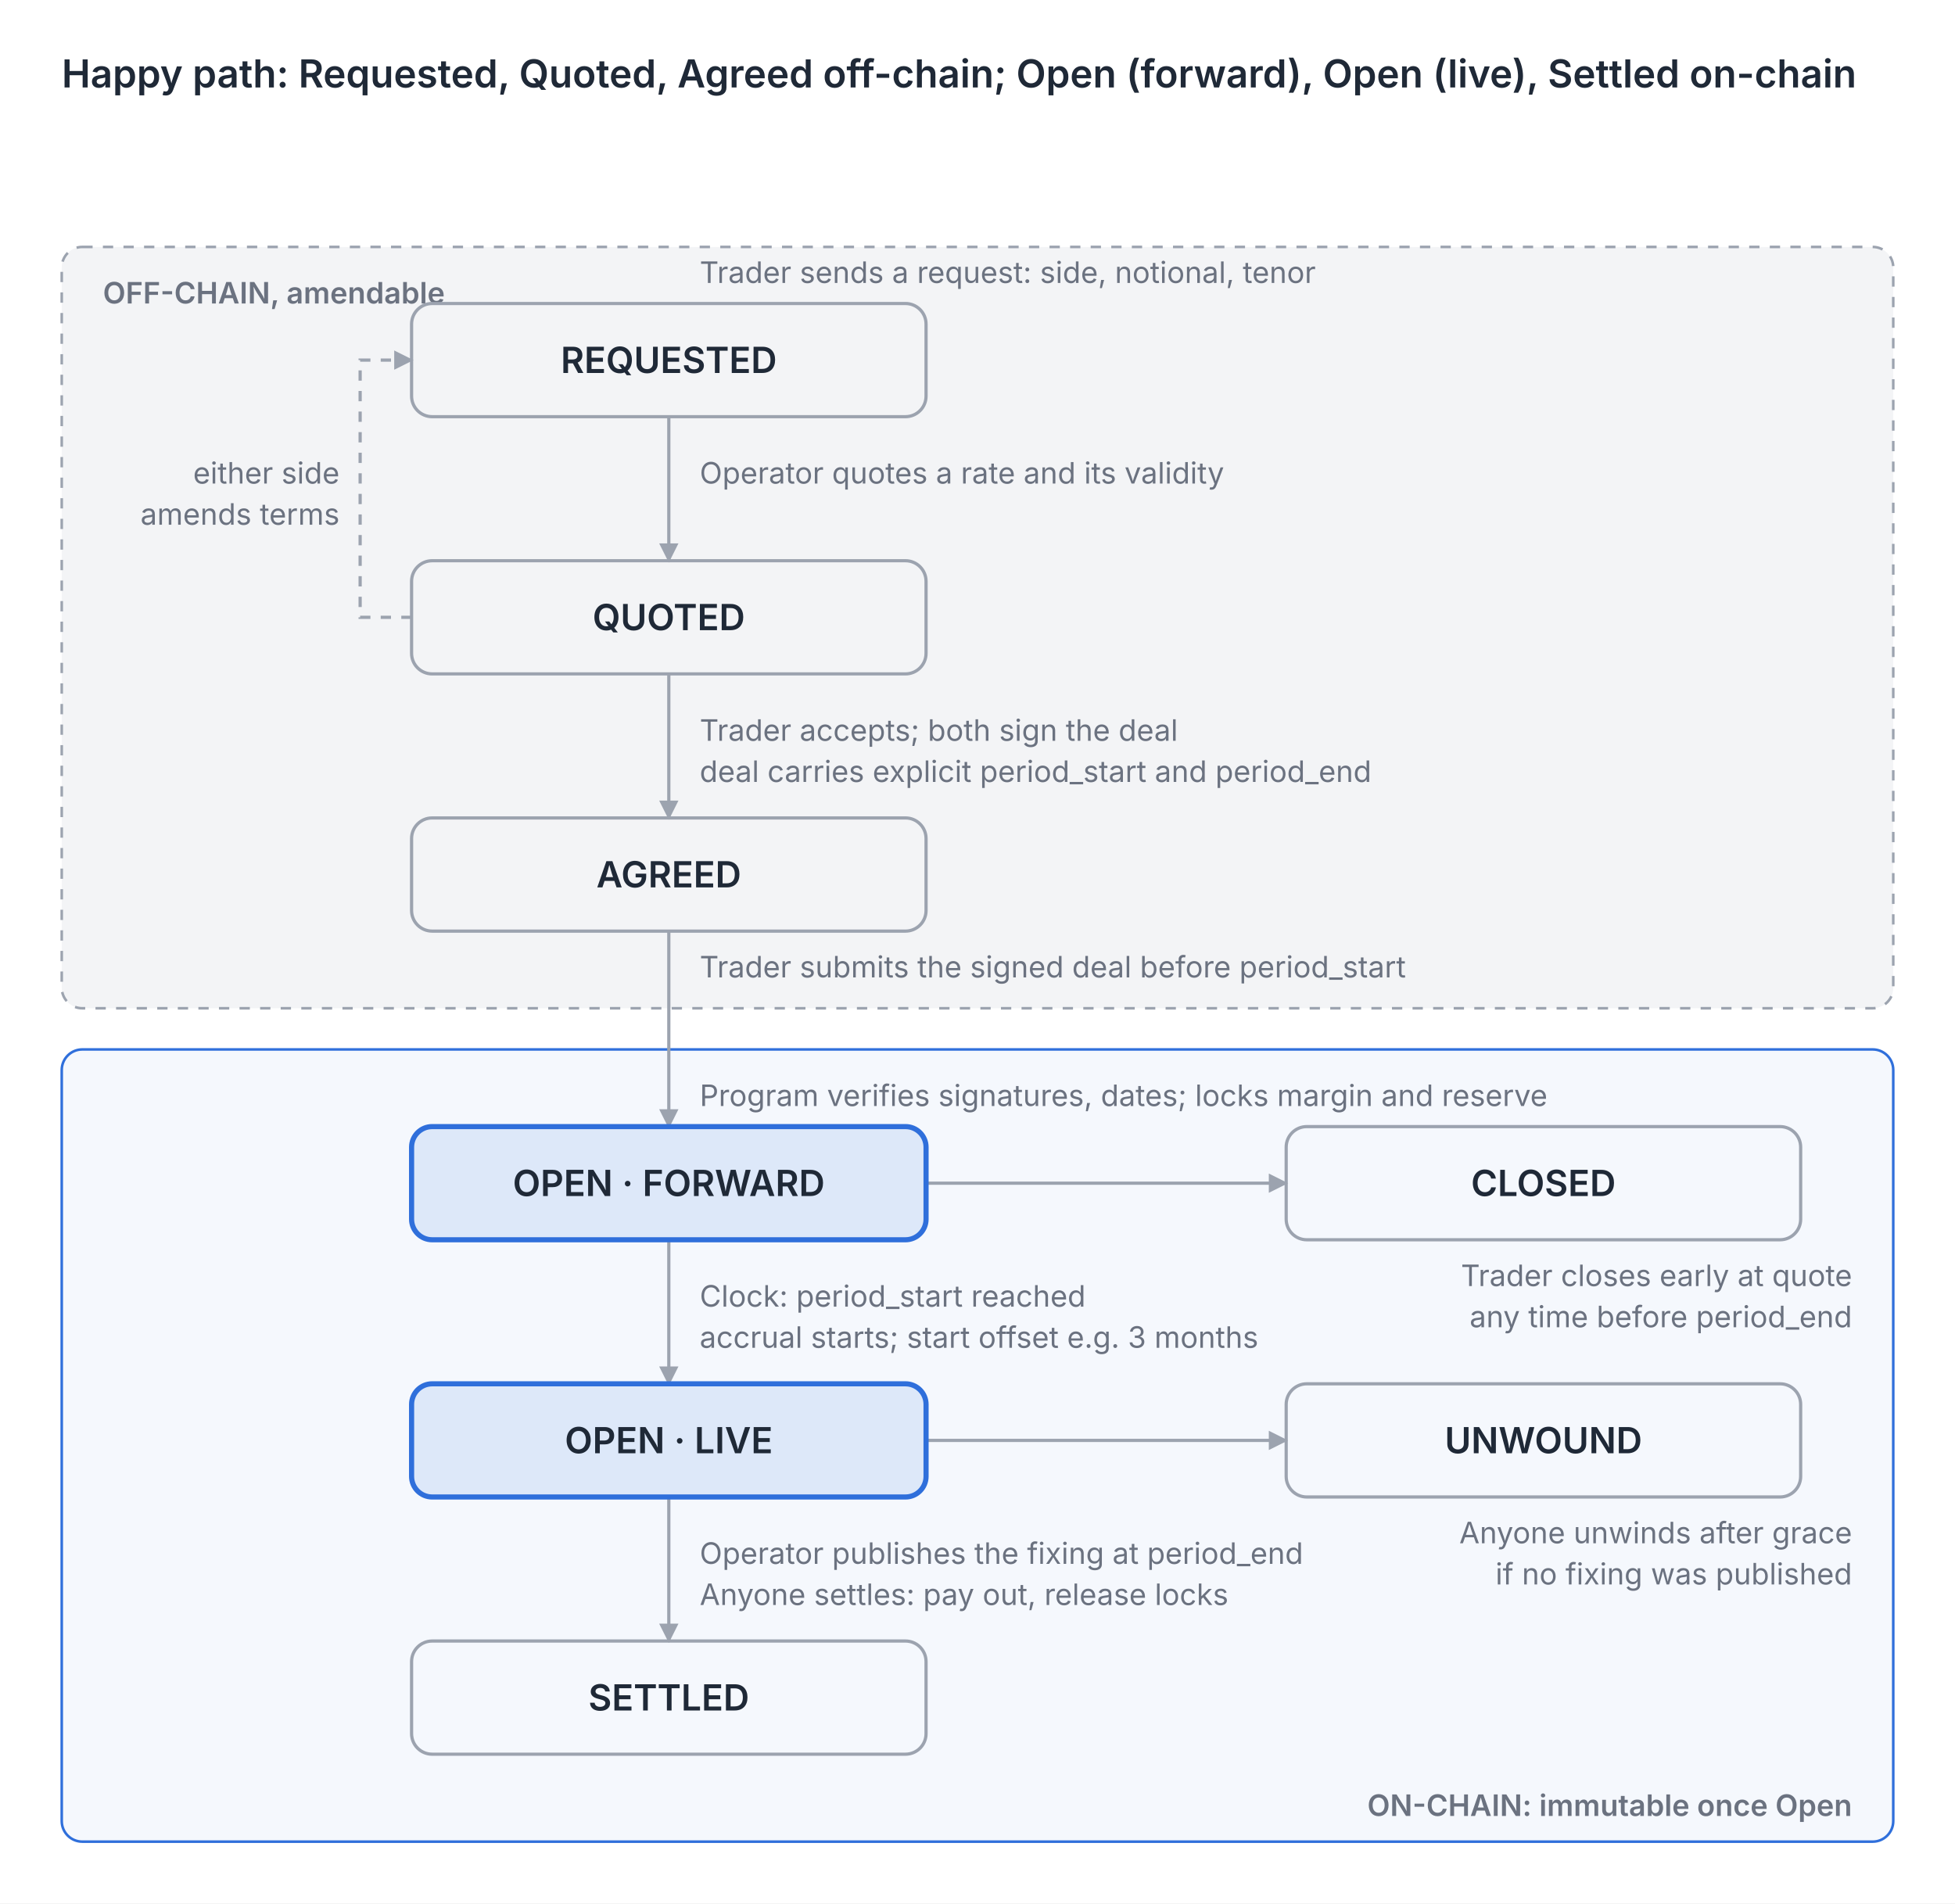
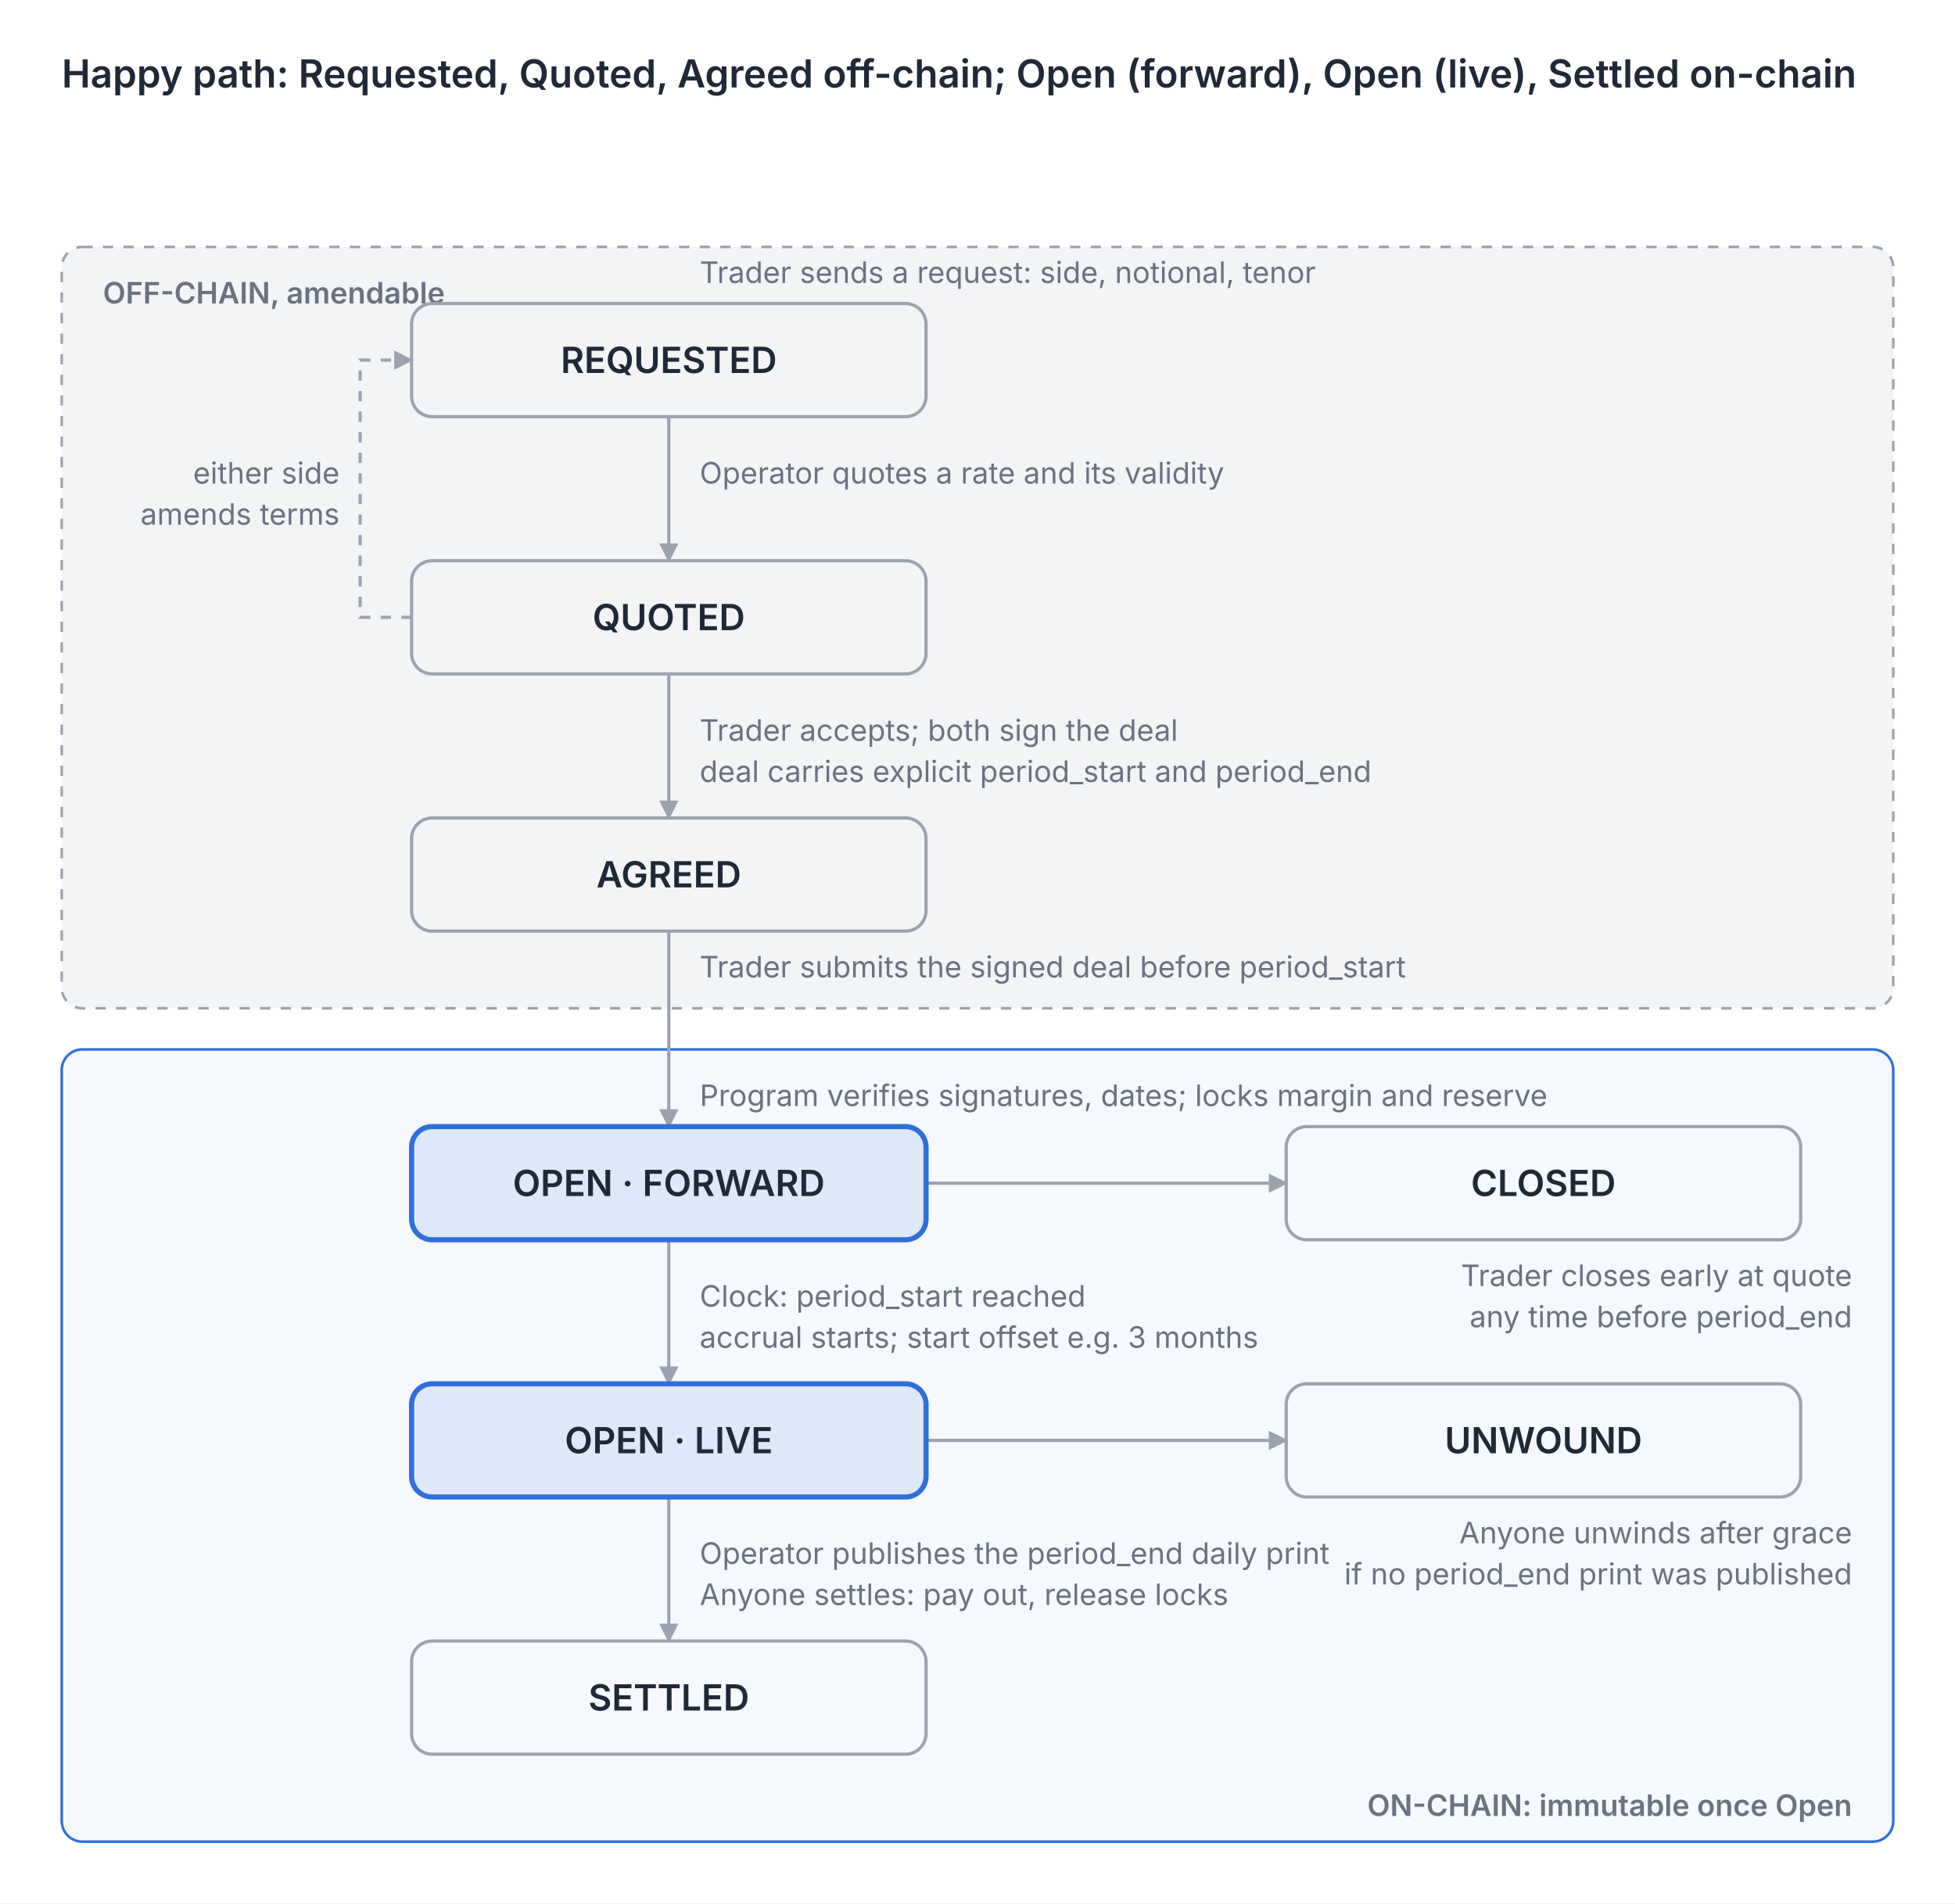
<svg xmlns="http://www.w3.org/2000/svg" viewBox="0 0 760 740" width="760" height="740" font-family="Inter, Helvetica, Arial, sans-serif">
  <rect width="760" height="740" fill="white" />
  <defs>
    <marker id="ar4" viewBox="0 0 10 10" refX="9" refY="5" markerWidth="6" markerHeight="6" orient="auto-start-reverse">
      <path d="M0 0L10 5L0 10z" fill="#9ca3af" />
    </marker>
  </defs>
  <text x="24" y="34" text-anchor="start" font-size="15" font-weight="600" fill="#1f2937">Happy path: Requested, Quoted, Agreed off-chain; Open (forward), Open (live), Settled on-chain</text>
  <rect x="24" y="96" width="712" height="296" rx="8" fill="#f3f4f6" stroke="#9ca3af" stroke-dasharray="4 4" />
  <text x="40" y="118" text-anchor="start" font-size="11.5" font-weight="600" fill="#6b7280">OFF-CHAIN, amendable</text>
  <rect x="24" y="408" width="712" height="308" rx="8" fill="#2f6fdb" fill-opacity="0.05" stroke="#2f6fdb" />
  <text x="720" y="706" text-anchor="end" font-size="11.5" font-weight="600" fill="#6b7280">ON-CHAIN: immutable once Open</text>
  <path d="M260 162.0V218.0" fill="none" stroke="#9ca3af" stroke-width="1.25" marker-end="url(#ar4)" />
  <path d="M260 262.0V318.0" fill="none" stroke="#9ca3af" stroke-width="1.25" marker-end="url(#ar4)" />
  <path d="M260 362.0V438.0" fill="none" stroke="#9ca3af" stroke-width="1.25" marker-end="url(#ar4)" />
  <path d="M260 482.0V538.0" fill="none" stroke="#9ca3af" stroke-width="1.25" marker-end="url(#ar4)" />
  <path d="M260 582.0V638.0" fill="none" stroke="#9ca3af" stroke-width="1.25" marker-end="url(#ar4)" />
  <path d="M360.0 460H500.0" fill="none" stroke="#9ca3af" stroke-width="1.25" marker-end="url(#ar4)" />
  <path d="M360.0 560H500.0" fill="none" stroke="#9ca3af" stroke-width="1.25" marker-end="url(#ar4)" />
  <path d="M160.0 240H140V140H160.0" fill="none" stroke="#9ca3af" stroke-width="1.25" stroke-dasharray="4 4" marker-end="url(#ar4)" />
  <rect x="160.0" y="118.0" width="200" height="44" rx="8" fill="none" fill-opacity="1" stroke="#9ca3af" stroke-width="1.25" />
  <text x="260" y="145" text-anchor="middle" font-size="14" font-weight="600" fill="#1f2937">REQUESTED</text>
  <rect x="160.0" y="218.0" width="200" height="44" rx="8" fill="none" fill-opacity="1" stroke="#9ca3af" stroke-width="1.25" />
  <text x="260" y="245" text-anchor="middle" font-size="14" font-weight="600" fill="#1f2937">QUOTED</text>
  <rect x="160.0" y="318.0" width="200" height="44" rx="8" fill="none" fill-opacity="1" stroke="#9ca3af" stroke-width="1.25" />
  <text x="260" y="345" text-anchor="middle" font-size="14" font-weight="600" fill="#1f2937">AGREED</text>
  <rect x="160.0" y="438.0" width="200" height="44" rx="8" fill="#2f6fdb" fill-opacity="0.12" stroke="#2f6fdb" stroke-width="2" />
  <text x="260" y="465" text-anchor="middle" font-size="14" font-weight="600" fill="#1f2937">OPEN · FORWARD</text>
  <rect x="160.0" y="538.0" width="200" height="44" rx="8" fill="#2f6fdb" fill-opacity="0.12" stroke="#2f6fdb" stroke-width="2" />
  <text x="260" y="565" text-anchor="middle" font-size="14" font-weight="600" fill="#1f2937">OPEN · LIVE</text>
  <rect x="160.0" y="638.0" width="200" height="44" rx="8" fill="none" fill-opacity="1" stroke="#9ca3af" stroke-width="1.25" />
  <text x="260" y="665" text-anchor="middle" font-size="14" font-weight="600" fill="#1f2937">SETTLED</text>
  <rect x="500.0" y="438.0" width="200" height="44" rx="8" fill="none" fill-opacity="1" stroke="#9ca3af" stroke-width="1.25" />
  <text x="600" y="465" text-anchor="middle" font-size="14" font-weight="600" fill="#1f2937">CLOSED</text>
  <rect x="500.0" y="538.0" width="200" height="44" rx="8" fill="none" fill-opacity="1" stroke="#9ca3af" stroke-width="1.25" />
  <text x="600" y="565" text-anchor="middle" font-size="14" font-weight="600" fill="#1f2937">UNWOUND</text>
  <text x="272" y="110" text-anchor="start" font-size="11.5" font-weight="400" fill="#6b7280">Trader sends a request: side, notional, tenor</text>
  <text x="272" y="188.0" text-anchor="start" font-size="11.5" font-weight="400" fill="#6b7280">Operator quotes a rate and its validity</text>
  <text x="272" y="288.0" text-anchor="start" font-size="11.5" font-weight="400" fill="#6b7280">Trader accepts; both sign the deal</text>
  <text x="272" y="304.0" text-anchor="start" font-size="11.5" font-weight="400" fill="#6b7280">deal carries explicit period_start and period_end</text>
  <text x="132" y="188.0" text-anchor="end" font-size="11.5" font-weight="400" fill="#6b7280">either side</text>
  <text x="132" y="204.0" text-anchor="end" font-size="11.5" font-weight="400" fill="#6b7280">amends terms</text>
  <text x="272" y="380" text-anchor="start" font-size="11.5" font-weight="400" fill="#6b7280">Trader submits the signed deal before period_start</text>
  <text x="272" y="430" text-anchor="start" font-size="11.5" font-weight="400" fill="#6b7280">Program verifies signatures, dates; locks margin and reserve</text>
  <text x="272" y="508.0" text-anchor="start" font-size="11.5" font-weight="400" fill="#6b7280">Clock: period_start reached</text>
  <text x="272" y="524.0" text-anchor="start" font-size="11.5" font-weight="400" fill="#6b7280">accrual starts; start offset e.g. 3 months</text>
-   <text x="272" y="608.0" text-anchor="start" font-size="11.5" font-weight="400" fill="#6b7280">Operator publishes the fixing at period_end</text>
+   <text x="272" y="608.0" text-anchor="start" font-size="11.5" font-weight="400" fill="#6b7280">Operator publishes the period_end daily print</text>
  <text x="272" y="624.0" text-anchor="start" font-size="11.5" font-weight="400" fill="#6b7280">Anyone settles: pay out, release locks</text>
  <text x="720" y="500" text-anchor="end" font-size="11.5" font-weight="400" fill="#6b7280">Trader closes early at quote</text>
  <text x="720" y="516" text-anchor="end" font-size="11.5" font-weight="400" fill="#6b7280">any time before period_end</text>
  <text x="720" y="600" text-anchor="end" font-size="11.5" font-weight="400" fill="#6b7280">Anyone unwinds after grace</text>
-   <text x="720" y="616" text-anchor="end" font-size="11.5" font-weight="400" fill="#6b7280">if no fixing was published</text>
+   <text x="720" y="616" text-anchor="end" font-size="11.5" font-weight="400" fill="#6b7280">if no period_end print was published</text>
</svg>
